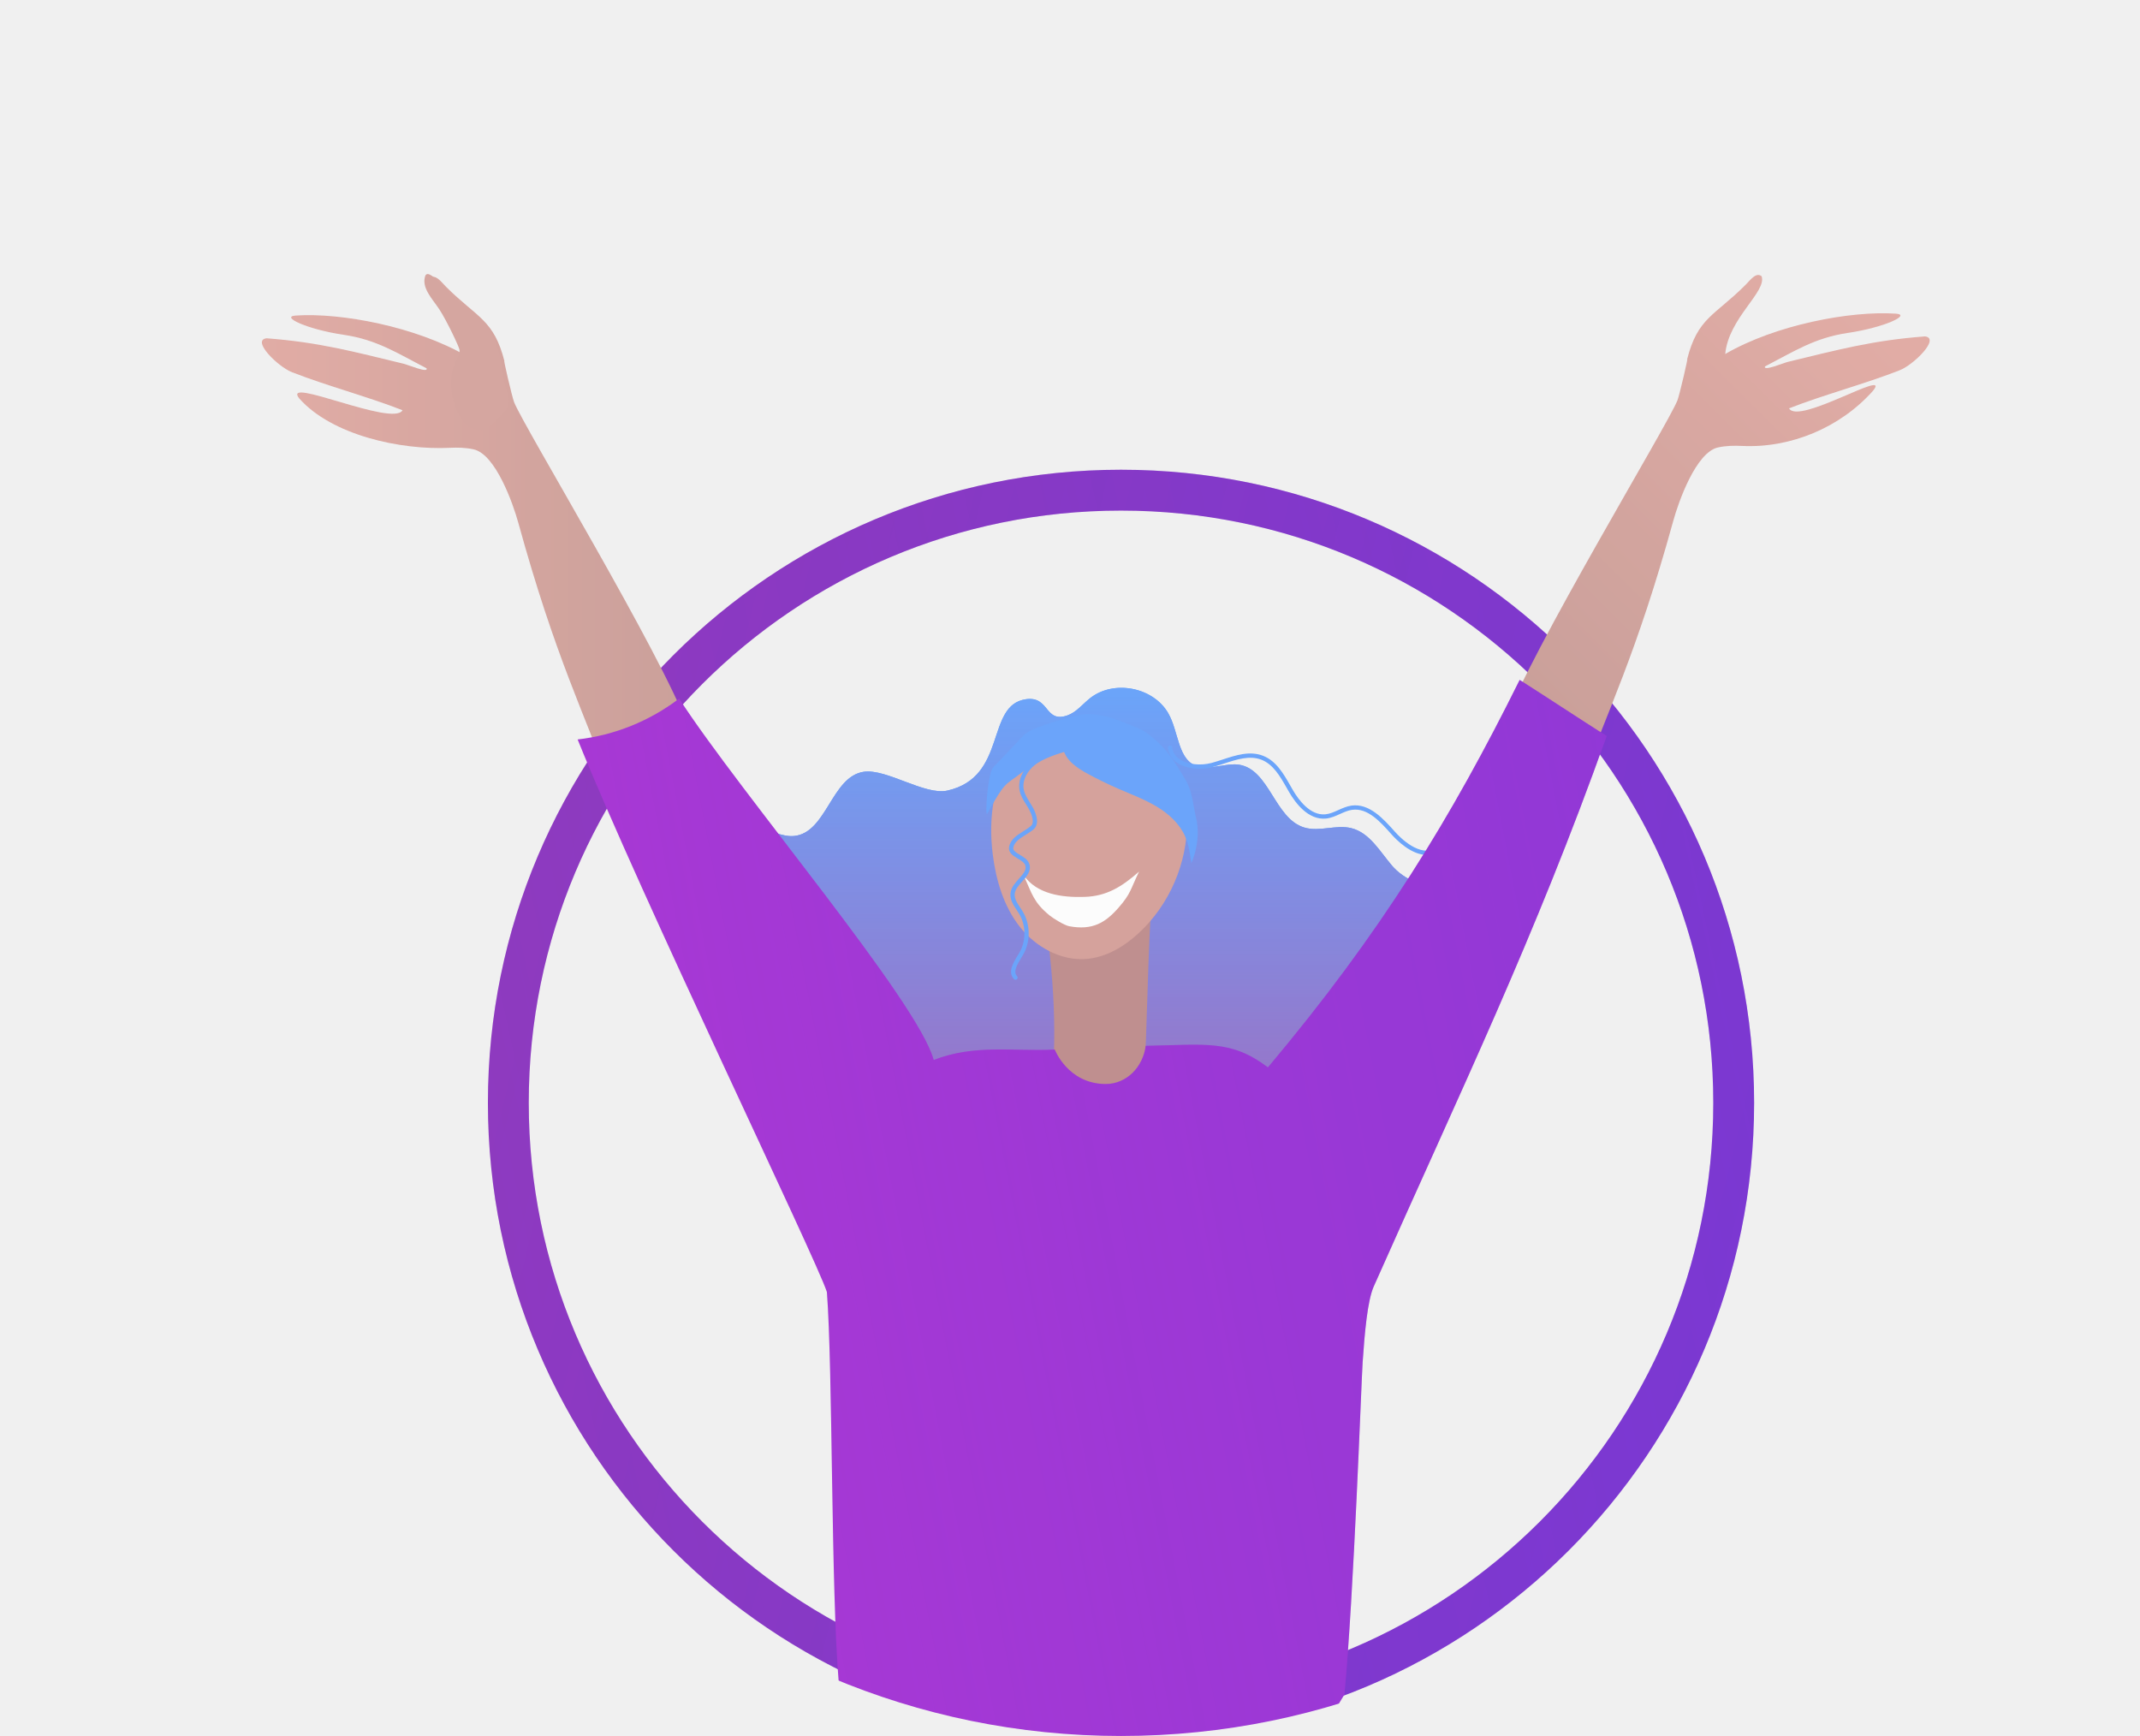
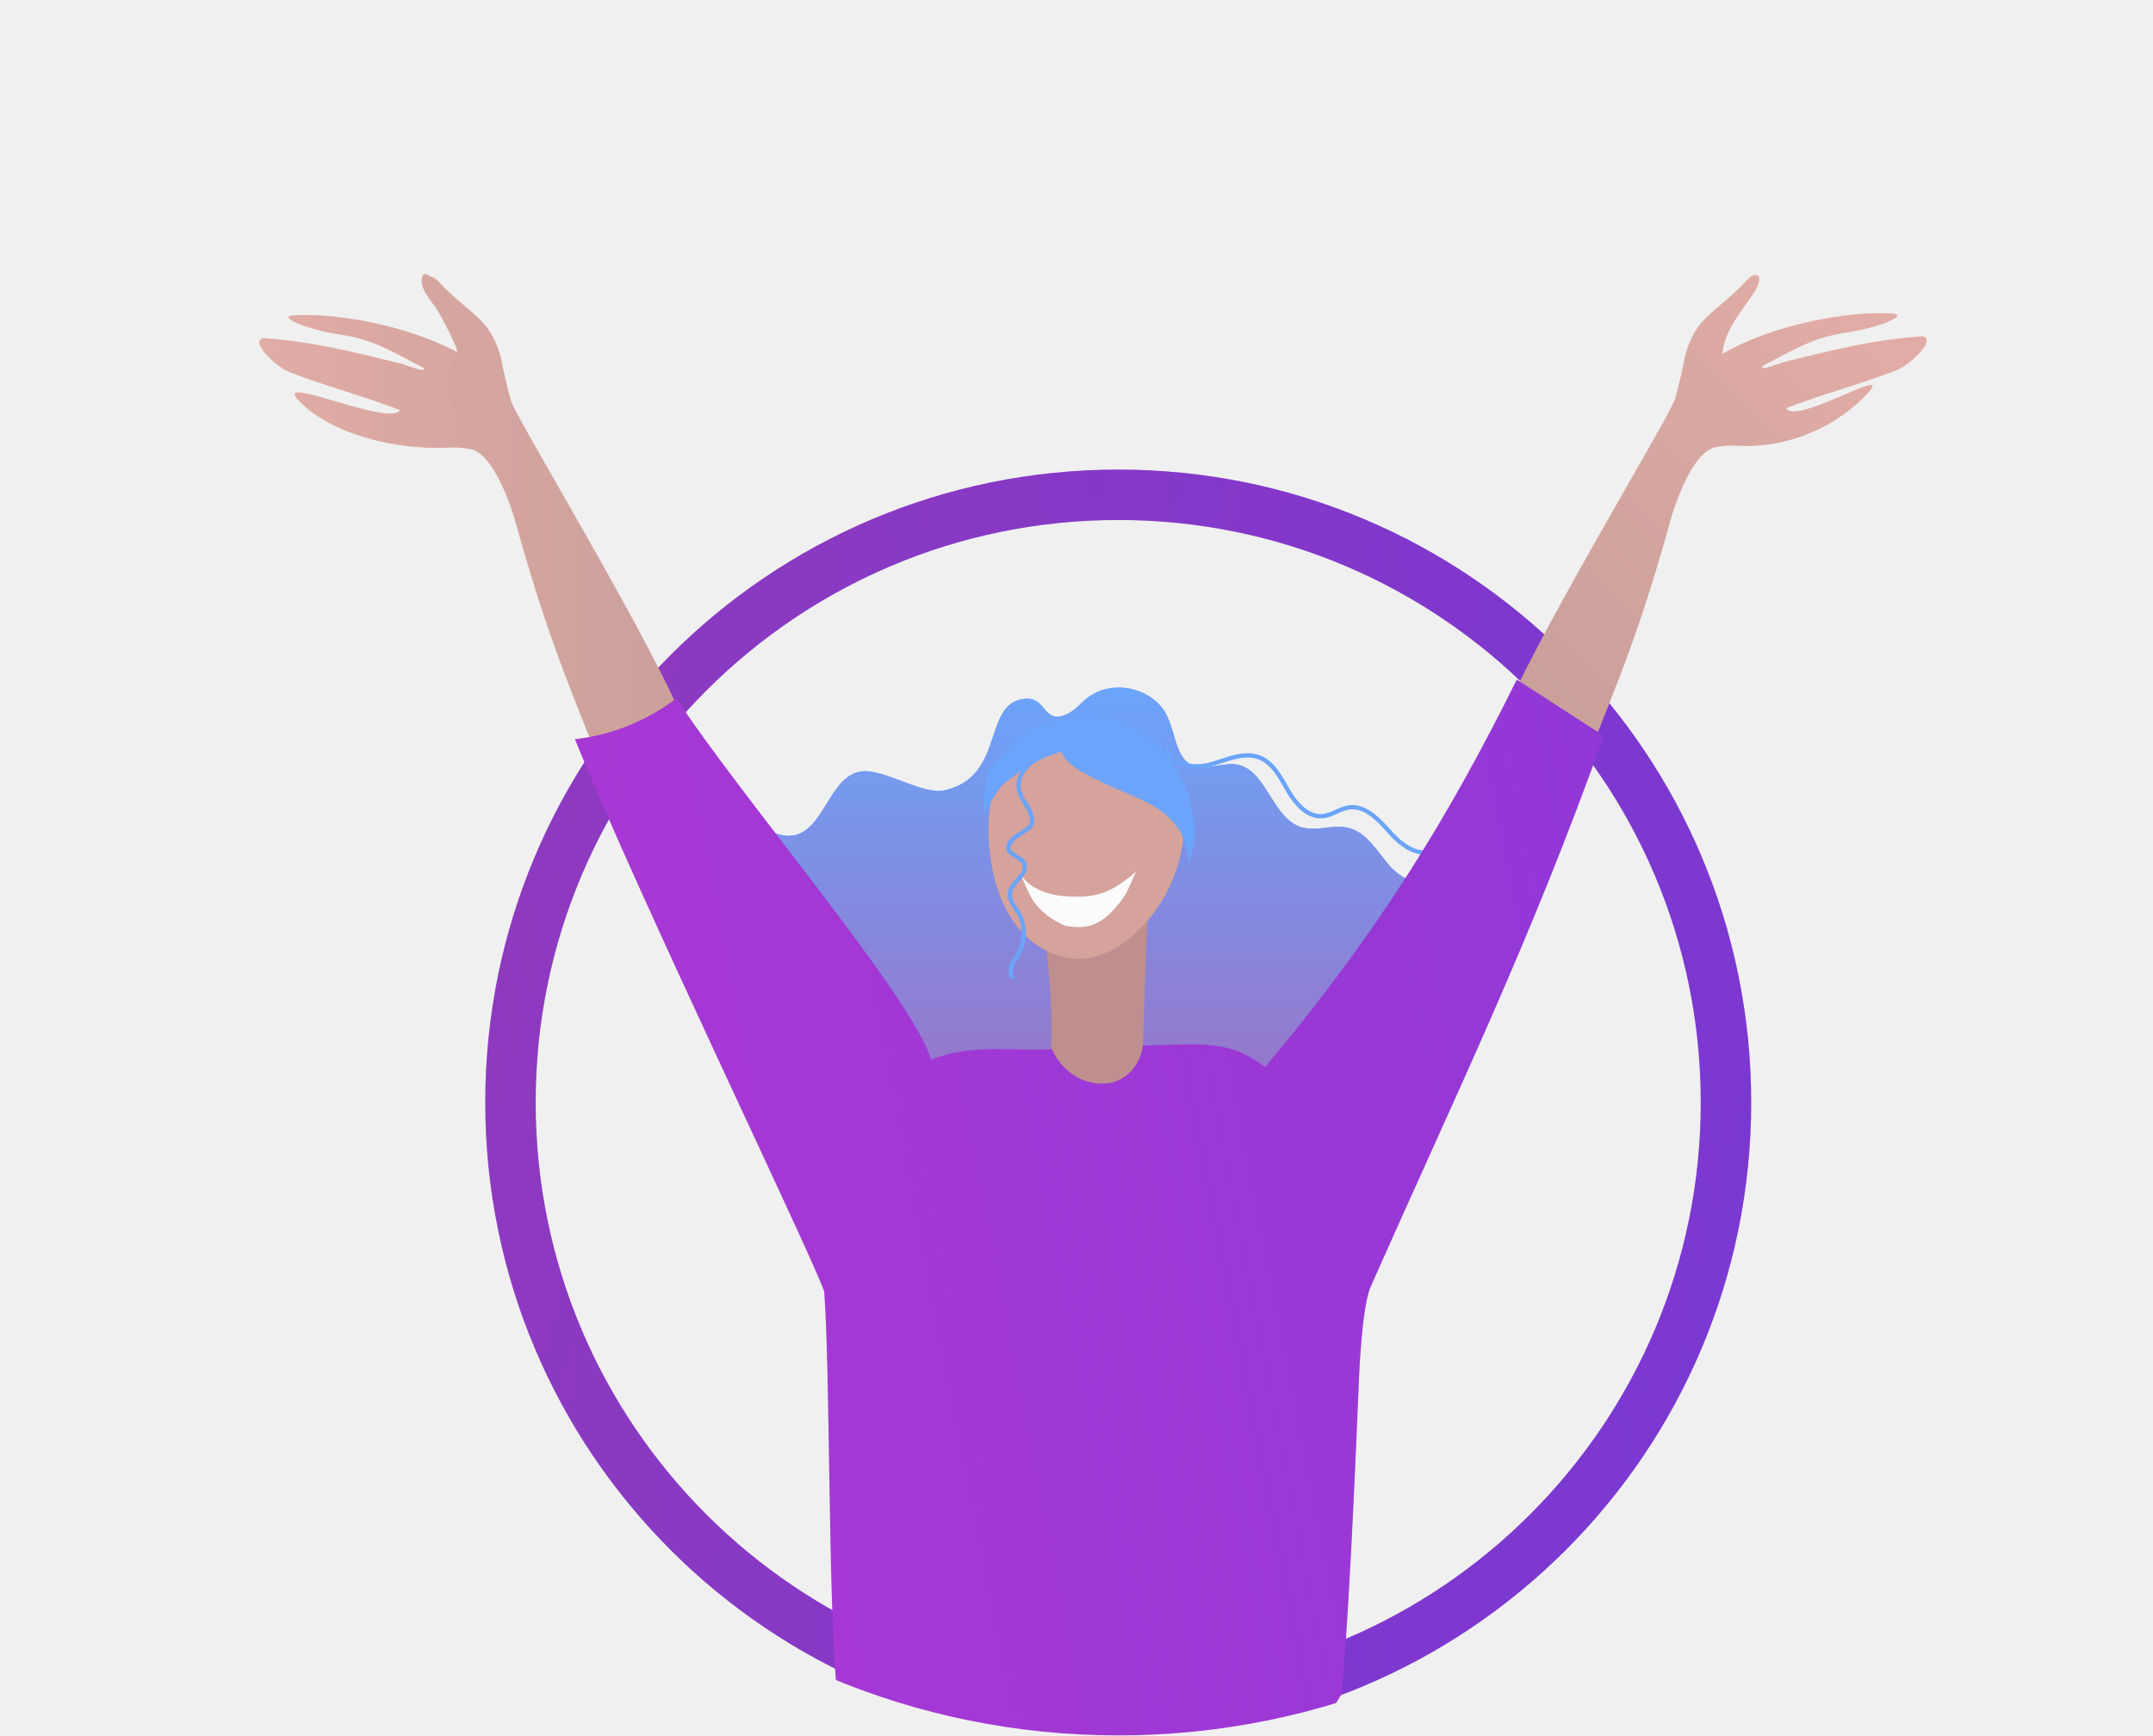
- <svg xmlns="http://www.w3.org/2000/svg" width="286" height="232" fill="none">
-   <mask id="a" maskUnits="userSpaceOnUse" x="0" y="0" width="286" height="232">
-     <path d="M249.441 132.376c0 55.021-44.603 99.624-99.623 99.624s-99.624-44.603-99.624-99.624C-86.276 26.612 94.797 0 149.818 0c228.588 0 99.623 77.356 99.623 132.376z" fill="#C4C4C4" />
+ <svg xmlns="http://www.w3.org/2000/svg" width="98" height="79" fill="none">
+   <mask id="a" maskUnits="userSpaceOnUse" x="0" y="0" width="98" height="79">
+     <path d="M84.823 45.077C84.823 63.812 69.635 79 50.899 79c-18.735 0-33.923-15.188-33.923-33.923C-29.495 9.062 32.164 0 50.899 0c77.838 0 33.924 26.341 33.924 45.077z" fill="#C4C4C4" />
  </mask>
  <g mask="url(#a)">
-     <circle cx="149.818" cy="147.388" r="81.882" stroke="#5C00C7" stroke-width="5.459" />
-     <circle cx="149.818" cy="147.388" r="81.882" stroke="url(#paint0_linear)" stroke-opacity=".25" stroke-width="5.459" />
-     <circle cx="149.818" cy="147.388" r="81.882" stroke="url(#paint1_linear)" stroke-opacity=".15" stroke-width="5.459" />
-     <path d="M156.123 95.303c-2.018-3.484-7.284-4.493-10.438-2-1.012.8-1.845 1.902-3.063 2.317-3.042 1.034-2.34-2.635-5.518-2.174-5.434.787-2.418 10.409-10.504 12.212-2.989.668-8.125-2.954-11.155-2.517-4.337.626-4.955 8.16-9.316 8.584-1.612.156-3.115-.809-4.72-1.039-1.604-.231-3.684 1.033-3.116 2.557.905 4.154.778 4.154 1.988 8.053 2.322 7.478 4.352 15.202 10.693 19.764 6.342 4.563 13.127 7.333 20.619 9.514 6.819 1.986 14.703 3.481 21.772 2.827 9.192-.852 17.506-6.197 23.791-12.988 6.285-6.791 10.817-14.991 15.288-23.102-1.817 1.704-4.83.237-6.443-1.663-1.613-1.901-2.978-4.361-5.391-4.967-2.054-.514-4.282.527-6.308-.09-3.989-1.212-4.646-7.826-8.775-8.404-1.595-.224-3.784.689-5.342.278-2.824-.742-2.597-4.63-4.062-7.162z" fill="#428DFC" />
-     <path d="M156.123 95.303c-2.018-3.484-7.284-4.493-10.438-2-1.012.8-1.845 1.902-3.063 2.317-3.042 1.034-2.34-2.635-5.518-2.174-5.434.787-2.418 10.409-10.504 12.212-2.989.668-8.125-2.954-11.155-2.517-4.337.626-4.955 8.16-9.316 8.584-1.612.156-3.115-.809-4.72-1.039-1.604-.231-3.684 1.033-3.116 2.557.905 4.154.778 4.154 1.988 8.053 2.322 7.478 4.352 15.202 10.693 19.764 6.342 4.563 13.127 7.333 20.619 9.514 6.819 1.986 14.703 3.481 21.772 2.827 9.192-.852 17.506-6.197 23.791-12.988 6.285-6.791 10.817-14.991 15.288-23.102-1.817 1.704-4.83.237-6.443-1.663-1.613-1.901-2.978-4.361-5.391-4.967-2.054-.514-4.282.527-6.308-.09-3.989-1.212-4.646-7.826-8.775-8.404-1.595-.224-3.784.689-5.342.278-2.824-.742-2.597-4.63-4.062-7.162z" fill="#428DFC" />
-     <path d="M156.123 95.303c-2.018-3.484-7.284-4.493-10.438-2-1.012.8-1.845 1.902-3.063 2.317-3.042 1.034-2.34-2.635-5.518-2.174-5.434.787-2.418 10.409-10.504 12.212-2.989.668-8.125-2.954-11.155-2.517-4.337.626-4.955 8.16-9.316 8.584-1.612.156-3.115-.809-4.72-1.039-1.604-.231-3.684 1.033-3.116 2.557.905 4.154.778 4.154 1.988 8.053 2.322 7.478 4.352 15.202 10.693 19.764 6.342 4.563 13.127 7.333 20.619 9.514 6.819 1.986 14.703 3.481 21.772 2.827 9.192-.852 17.506-6.197 23.791-12.988 6.285-6.791 10.817-14.991 15.288-23.102-1.817 1.704-4.83.237-6.443-1.663-1.613-1.901-2.978-4.361-5.391-4.967-2.054-.514-4.282.527-6.308-.09-3.989-1.212-4.646-7.826-8.775-8.404-1.595-.224-3.784.689-5.342.278-2.824-.742-2.597-4.63-4.062-7.162z" fill="url(#paint2_linear)" fill-opacity=".5" />
-     <path d="M67.427 48.316c-1.41-5.635-3.7-5.86-7.828-10.005-.667-.67-1.388-1.722-2.135-1.144-.729 2.063 4.413 5.575 4.861 10.395-6.726-3.905-16.738-5.797-22.795-5.392-2.134.142 1.565 1.858 6.405 2.573 4.418.651 7.117 2.43 11.082 4.484.234.681-2.414-.458-3.11-.625-6.605-1.592-11.245-2.86-18.28-3.393-2.075.248 1.502 3.793 3.405 4.536 4.73 1.847 10.034 3.23 14.762 5.078-1.24 2.284-16.252-4.633-13.802-1.575 4.358 4.92 13.546 6.917 20.094 6.6 1.08-.052 2.155-.03 3.21.204 2.931.645 5.265 7.24 5.967 9.792 4.935 17.915 8.786 25.371 12.905 36.592 1.21-1.692 7.944-8.371 9.869-9.148-3.72-10.117-22.034-40.245-23.329-43.54-.276-.705-1.54-6.143-1.28-5.432z" fill="url(#paint3_linear)" />
-     <path d="M225.465 48.064c1.41-5.635 3.701-5.86 7.829-10.005.667-.67 1.388-1.722 2.134-1.144.73 2.063-4.412 5.575-4.86 10.395 6.725-3.905 16.738-5.797 22.794-5.392 2.135.142-1.565 1.858-6.405 2.573-4.418.651-7.117 2.43-11.081 4.484-.234.68 2.413-.458 3.11-.625 6.605-1.593 11.245-2.86 18.279-3.393 2.075.248-1.502 3.793-3.404 4.536-4.73 1.847-10.035 3.23-14.763 5.078 1.241 2.284 13.695-5.435 11.245-2.376-4.358 4.92-10.988 7.718-17.536 7.4-1.08-.051-2.155-.029-3.211.205-2.931.645-5.265 7.24-5.967 9.792-4.935 17.915-8.785 25.37-12.905 36.592-1.21-1.692-7.944-8.371-9.868-9.148 3.719-10.117 22.034-40.245 23.329-43.54.276-.705 1.54-6.143 1.28-5.432z" fill="url(#paint4_linear)" />
-     <path d="M154.365 146.555l-1.539-.732c.54-9.017.53-18.271 1.175-27.178-3.697 2.41-10.105 3.533-14.473 2.945 1.29 8.533 1.907 17.3.788 25.856 4.646-.683 9.355-1.01 14.049-.891z" fill="#B07171" />
-     <path d="M145.21 128.155c2.62-.218 5.011-1.644 6.949-3.428 4.124-3.793 6.544-9.388 6.489-15.003-.018-1.817-.286-3.641-.913-5.345-2.2-5.98-9.225-9.703-15.383-8.15-2.408.606-4.64 1.927-6.293 3.786-3.338 3.755-4.013 9.246-3.374 14.239.438 3.428 1.463 6.87 3.592 9.587 2.13 2.715 5.503 4.599 8.933 4.314z" fill="#CC8A82" />
-     <path d="M136.802 116.971c1.779 2.526 5.082 2.995 8.161 2.892 2.928-.098 4.953-1.34 7.268-3.382-1.175 2.415-1.081 2.926-2.737 4.816-1.752 2.001-3.462 3.074-6.617 2.483-.615-.115-2.136-1.049-2.619-1.448-2.129-1.757-2.316-2.841-3.456-5.361z" fill="#fff" />
-     <path d="M135.715 130.94a.284.284 0 0 1-.209-.092c-.862-.935-.091-2.191.528-3.2l.174-.286c.931-1.55.937-3.637.018-5.194-.107-.18-.226-.36-.345-.541-.471-.712-.959-1.449-.825-2.33.11-.734.627-1.312 1.127-1.872.566-.635 1.054-1.183.832-1.808-.128-.359-.573-.625-1.001-.881-.6-.359-1.281-.765-1.155-1.536.167-1.024 1.059-1.584 1.922-2.123.355-.222.689-.431.973-.669.628-.529-.001-1.822-.209-2.206-.127-.236-.272-.466-.414-.695-.343-.547-.697-1.113-.847-1.773-.304-1.343.336-2.881 1.628-3.919 1.096-.879 2.732-1.434 4.179-1.884a.285.285 0 1 1 .169.545c-1.01.314-2.889.9-3.992 1.785-.854.685-1.74 1.972-1.429 3.345.128.565.443 1.065.773 1.596.151.24.3.48.434.726.332.615 1.008 2.132.073 2.917-.314.264-.681.494-1.037.717-.79.494-1.537.962-1.661 1.732-.06.366.296.599.883.95.493.293 1.05.628 1.247 1.18.336.946-.314 1.676-.944 2.382-.444.497-.901 1.011-.987 1.578-.101.662.306 1.277.736 1.928.125.189.249.377.361.564 1.023 1.733 1.015 4.056-.02 5.781l-.176.29c-.66 1.074-1.123 1.941-.596 2.512a.287.287 0 0 1-.21.481zm54.98-16.683c-2.077 0-4.04-1.984-4.692-2.715-1.513-1.7-3.22-3.621-5.315-3.313-.545.079-1.056.309-1.598.552-.594.268-1.208.545-1.887.613-2.351.231-4.075-2.086-4.893-3.491-.111-.19-.22-.383-.331-.577-.889-1.561-1.811-3.174-3.388-3.791-1.573-.614-3.316-.044-5.003.509-.501.164-1.017.333-1.523.469-1.667.449-3.57.216-4.736-.578-.715-.488-1.145-1.173-1.239-1.983a.286.286 0 0 1 .249-.317.281.281 0 0 1 .316.25c.075.65.41 1.18.993 1.578 1.021.695 2.775.9 4.269.499.492-.132 1.001-.299 1.494-.46 1.783-.583 3.624-1.186 5.388-.498 1.765.69 2.735 2.392 3.674 4.04.11.192.219.383.329.572.749 1.287 2.315 3.413 4.345 3.21.584-.058 1.132-.305 1.71-.565.554-.249 1.126-.507 1.75-.597 2.389-.346 4.29 1.78 5.814 3.489.746.838 3.328 3.448 5.526 2.203a.284.284 0 0 1 .388.108.285.285 0 0 1-.108.389 3.08 3.08 0 0 1-1.532.404z" fill="#428DFC" />
-     <path d="M203.096 90.866c-9.119 18.372-18.459 33.708-33.643 51.781-4.931-3.727-8.287-3.029-16.335-2.879-.358 2.806-2.537 5.124-5.396 5.103-5.016-.038-6.761-4.607-6.761-4.607-5.517.287-10.633-.76-16.177 1.392-2.095-7.843-25.782-35.562-34.021-48.294a27.577 27.577 0 0 1-13.564 5.462c8.564 21.208 31.859 69.352 33.311 73.84.797 10.411.532 39.776 1.596 52.323 3.62 9.072 9.573 17.62 25.798 19.004 18.047 1.541 33.297-2.853 41.767-17.534 1.273-13.387 2.259-41.778 2.438-44.394.266-3.906.643-8.236 1.484-10.132 11.719-26.399 21.422-46.351 31.124-73.564-3.592-2.284-8.031-5.214-11.621-7.5z" fill="#9500CB" />
-     <path d="M203.096 90.866c-9.119 18.372-18.459 33.708-33.643 51.781-4.931-3.727-8.287-3.029-16.335-2.879-.358 2.806-2.537 5.124-5.396 5.103-5.016-.038-6.761-4.607-6.761-4.607-5.517.287-10.633-.76-16.177 1.392-2.095-7.843-25.782-35.562-34.021-48.294a27.577 27.577 0 0 1-13.564 5.462c8.564 21.208 31.859 69.352 33.311 73.84.797 10.411.532 39.776 1.596 52.323 3.62 9.072 9.573 17.62 25.798 19.004 18.047 1.541 33.297-2.853 41.767-17.534 1.273-13.387 2.259-41.778 2.438-44.394.266-3.906.643-8.236 1.484-10.132 11.719-26.399 21.422-46.351 31.124-73.564-3.592-2.284-8.031-5.214-11.621-7.5z" fill="url(#paint5_linear)" fill-opacity=".45" />
-     <path d="M254.673 190.646c.043.16.172.262.331.219.159-.043.26-.173.217-.333-.043-.159-.172-.261-.331-.218-.159.042-.259.173-.217.332zm10.586 25.513c-.102.13-.059.289.07.391.13.101.289.059.39-.071.101-.13.058-.29-.07-.392-.116-.174-.289-.058-.39.072zm3.623-6.04c-.101.13-.058.289.07.391.13.101.289.058.39-.071.101-.13.058-.29-.07-.392-.059-.086-.289-.057-.39.072zm-12.306-6.279c.13.101.273.131.432.088a.47.47 0 0 0 .088-.434c-.129-.101-.273-.131-.36-.074-.245.101-.274.246-.16.42zm5.723-4.179c.13.101.273.131.432.087a.47.47 0 0 0 .088-.433c-.13-.101-.273-.131-.36-.074-.245.101-.289.318-.16.42zm17.01 18.238c-.03.144.085.319.229.348.144.029.318-.086.347-.23.029-.144-.086-.319-.23-.349-.144-.029-.318.085-.346.231zm1.118-7.004c-.03.144.085.319.229.348.145.029.318-.086.347-.23.03-.144-.086-.319-.229-.349-.144-.029-.318.087-.347.231zm-27.724-12.743c.058.087.259.204.36.074.087-.057.203-.26.073-.361-.058-.087-.259-.204-.36-.075-.158.044-.188.189-.073.362zm5.387-3.268c.058.087.26.203.361.074.087-.057.187-.187.073-.362-.058-.087-.187-.188-.361-.074-.1.13-.13.275-.073.362zm15.667 18.942c-.03.144.013.304.157.334.145.029.231-.029.333-.159.029-.144-.014-.304-.158-.333-.144-.03-.303.014-.332.158zm1.533-6.09c-.029.144.014.304.158.334.144.03.23-.029.332-.158.03-.144-.013-.304-.158-.334-.144-.029-.302.014-.332.158zm-12.143-2.63c-.101.13-.058.29.07.392.129.101.289.058.39-.072.101-.13.059-.289-.07-.391-.13-.102-.289-.058-.39.071zm-13.649-1.13c-.102.13-.059.289.07.391.129.101.288.058.39-.072.101-.13.058-.289-.071-.391-.128-.101-.287-.058-.389.072zm4.33-5.819c-.101.13-.059.289.07.391.129.102.289.058.39-.072.101-.13.058-.289-.07-.391-.131-.102-.29-.058-.39.072zm4.271-5.908c-.101.13-.058.29.07.391.13.102.289.059.39-.071.101-.13.059-.29-.07-.391a.554.554 0 0 0-.39.071zm20.913 19.336c.043.16.172.262.331.219.159-.043.26-.173.217-.333-.043-.159-.172-.261-.331-.218-.144-.029-.259.174-.217.332zm-24.789-28.714c-.173.115-.203.26-.088.433l.088-.433zm9.609 24.409c-.03.144.085.319.229.348a.315.315 0 0 0 .347-.23c.03-.144-.085-.318-.229-.348-.145-.03-.319.085-.347.23zm-4.96.042c-.029.144.086.318.23.348.144.029.318-.086.347-.23.029-.144-.014-.305-.23-.349a.317.317 0 0 0-.347.231zm2.012-6.972a.318.318 0 0 0 .229.349c.144.029.303-.014.347-.231.029-.144-.086-.318-.215-.42-.158.043-.332.158-.361.302zm-8.937-9.207c-.102.13-.059.29.07.392.13.101.289.058.462-.057.101-.13.058-.289-.057-.463-.216-.044-.373-.002-.475.128zm2.842-.7c-.029.144.029.231.086.319.144.03.23-.029.318-.086.029-.144-.029-.231-.086-.318-.145-.031-.303.012-.318.085z" fill="#fff" />
-     <path d="M144.585 95.507c1.166-.24 3.185.187 4.313.567.627.212 3.56 1.316 4.1 1.7 2.672 1.905 3.761 3.629 5.443 6.449.936 1.571.994 3.323 1.414 5.103.463 1.966.158 4.183-.641 6.038-.163-1.227-.334-2.473-.834-3.603-.748-1.691-2.184-2.994-3.764-3.95-1.58-.956-3.32-1.606-5.013-2.34a53.72 53.72 0 0 1-4.189-2.034c-1.438-.776-2.97-1.787-3.34-3.381-.592.322-1.242.523-1.859.793-1.332.584-2.493 1.489-3.641 2.384-2.303 1.799-2.168 1.061-4.642 5.526-.3.541.026-5.442.838-6.252.359-.358 3.706-3.854 4.039-4.236.934-1.069 6.114-2.42 7.776-2.764z" fill="#428DFC" />
-     <path d="M67.989 53.72c.06-.708-.221-1.385-.447-2.058-.24-.717-.386-2.041-.503-2.79-.507-3.257-1.767-5.68-4.333-7.351-2.137-1.392-5.242-5.894-5.86-4.69-.58 1.61.926 3.083 1.868 4.51.943 1.425 2.667 5.04 2.7 5.42.049.546-.264 1.045-.508 1.534-1.675 3.35.36 8.117 1.832 8.798 2.18 1.01 2.775-.222 4.516-1.883.436-.416.684-.889.735-1.49z" fill="#CC8F87" />
+     <circle cx="50.899" cy="50.188" r="27.664" stroke="#5C00C7" stroke-width="2.296" />
+     <circle cx="50.899" cy="50.188" r="27.664" stroke="url(#paint0_linear)" stroke-opacity=".25" stroke-width="2.296" />
+     <circle cx="50.899" cy="50.188" r="27.664" stroke="url(#paint1_linear)" stroke-opacity=".15" stroke-width="2.296" />
+     <path d="M53.047 32.452c-.687-1.186-2.48-1.53-3.554-.68-.345.272-.629.647-1.044.788-1.035.352-.796-.897-1.878-.74-1.85.268-.824 3.544-3.577 4.158-1.018.228-2.767-1.006-3.799-.857-1.476.213-1.687 2.779-3.172 2.923-.549.053-1.06-.275-1.607-.354-.546-.078-1.255.352-1.061.87.308 1.416.265 1.416.677 2.743.79 2.547 1.482 5.177 3.64 6.73 2.16 1.554 4.47 2.497 7.022 3.24 2.322.676 5.007 1.185 7.414.963 3.13-.29 5.96-2.11 8.101-4.423 2.14-2.313 3.683-5.105 5.206-7.867-.619.58-1.645.08-2.194-.566-.55-.647-1.014-1.485-1.836-1.691-.7-.175-1.458.179-2.148-.03-1.358-.414-1.582-2.666-2.988-2.863-.543-.076-1.288.235-1.819.095-.961-.253-.884-1.577-1.383-2.439z" fill="#428DFC" />
+     <path d="M53.047 32.452c-.687-1.186-2.48-1.53-3.554-.68-.345.272-.629.647-1.044.788-1.035.352-.796-.897-1.878-.74-1.85.268-.824 3.544-3.577 4.158-1.018.228-2.767-1.006-3.799-.857-1.476.213-1.687 2.779-3.172 2.923-.549.053-1.06-.275-1.607-.354-.546-.078-1.255.352-1.061.87.308 1.416.265 1.416.677 2.743.79 2.547 1.482 5.177 3.64 6.73 2.16 1.554 4.47 2.497 7.022 3.24 2.322.676 5.007 1.185 7.414.963 3.13-.29 5.96-2.11 8.101-4.423 2.14-2.313 3.683-5.105 5.206-7.867-.619.58-1.645.08-2.194-.566-.55-.647-1.014-1.485-1.836-1.691-.7-.175-1.458.179-2.148-.03-1.358-.414-1.582-2.666-2.988-2.863-.543-.076-1.288.235-1.819.095-.961-.253-.884-1.577-1.383-2.439z" fill="#428DFC" />
+     <path d="M53.047 32.452c-.687-1.186-2.48-1.53-3.554-.68-.345.272-.629.647-1.044.788-1.035.352-.796-.897-1.878-.74-1.85.268-.824 3.544-3.577 4.158-1.018.228-2.767-1.006-3.799-.857-1.476.213-1.687 2.779-3.172 2.923-.549.053-1.06-.275-1.607-.354-.546-.078-1.255.352-1.061.87.308 1.416.265 1.416.677 2.743.79 2.547 1.482 5.177 3.64 6.73 2.16 1.554 4.47 2.497 7.022 3.24 2.322.676 5.007 1.185 7.414.963 3.13-.29 5.96-2.11 8.101-4.423 2.14-2.313 3.683-5.105 5.206-7.867-.619.58-1.645.08-2.194-.566-.55-.647-1.014-1.485-1.836-1.691-.7-.175-1.458.179-2.148-.03-1.358-.414-1.582-2.666-2.988-2.863-.543-.076-1.288.235-1.819.095-.961-.253-.884-1.577-1.383-2.439z" fill="url(#paint2_linear)" fill-opacity=".5" />
+     <path d="M22.844 16.452c-.48-1.919-1.26-1.995-2.666-3.407-.227-.227-.472-.586-.726-.389-.249.702 1.502 1.898 1.655 3.54-2.29-1.33-5.7-1.975-7.762-1.837-.727.049.533.633 2.18.877 1.505.221 2.424.827 3.774 1.527.08.231-.822-.156-1.059-.213-2.249-.543-3.829-.974-6.224-1.156-.707.085.511 1.292 1.16 1.545 1.61.629 3.416 1.1 5.026 1.729-.423.778-5.534-1.578-4.7-.536 1.484 1.675 4.613 2.355 6.842 2.247a4.13 4.13 0 0 1 1.094.07c.998.22 1.792 2.465 2.032 3.334 1.68 6.1 2.991 8.64 4.394 12.46.412-.576 2.705-2.85 3.36-3.115-1.266-3.445-7.503-13.704-7.944-14.826-.094-.24-.524-2.092-.436-1.85z" fill="url(#paint3_linear)" />
+     <path d="M76.659 16.367c.48-1.92 1.26-1.996 2.665-3.407.228-.228.473-.587.727-.39.249.703-1.502 1.899-1.655 3.54 2.29-1.33 5.7-1.974 7.762-1.836.727.048-.533.633-2.18.876-1.505.222-2.424.827-3.774 1.527-.08.232.822-.156 1.059-.213 2.249-.542 3.829-.974 6.224-1.155.707.084-.511 1.291-1.16 1.544-1.61.63-3.416 1.1-5.026 1.73.423.777 4.663-1.851 3.829-.81-1.484 1.675-3.742 2.628-5.971 2.52a4.13 4.13 0 0 0-1.094.07c-.998.22-1.792 2.465-2.031 3.334-1.68 6.1-2.992 8.64-4.395 12.46-.412-.576-2.705-2.85-3.36-3.114 1.266-3.446 7.503-13.705 7.944-14.827.094-.24.524-2.091.436-1.85z" fill="url(#paint4_linear)" />
+     <path d="M52.448 49.904l-.524-.249c.184-3.07.18-6.221.4-9.254-1.259.82-3.441 1.203-4.928 1.002.44 2.906.65 5.891.268 8.805a28.039 28.039 0 0 1 4.784-.304z" fill="#B07171" />
+     <path d="M49.33 43.639c.893-.074 1.707-.56 2.367-1.167a6.944 6.944 0 0 0 2.21-5.11 5.429 5.429 0 0 0-.311-1.82c-.75-2.036-3.141-3.303-5.238-2.775-.82.207-1.58.656-2.143 1.29-1.137 1.278-1.367 3.148-1.15 4.848.15 1.167.499 2.34 1.224 3.265.725.924 1.874 1.566 3.042 1.469z" fill="#CC8A82" />
+     <path d="M46.468 39.83c.605.86 1.73 1.02 2.778.985.998-.033 1.687-.456 2.476-1.151-.4.822-.369.996-.933 1.64-.596.681-1.179 1.046-2.253.846-.21-.04-.727-.358-.892-.494-.724-.598-.788-.967-1.176-1.825z" fill="#fff" />
+     <path d="M46.097 44.587a.098.098 0 0 1-.071-.03c-.294-.32-.031-.747.18-1.09l.06-.098c.316-.528.318-1.239.005-1.769-.036-.061-.077-.122-.117-.184-.16-.242-.327-.493-.281-.793.037-.25.213-.447.383-.638.193-.216.36-.403.284-.616-.044-.122-.195-.212-.341-.3-.204-.122-.436-.26-.393-.522.057-.35.36-.54.654-.723.121-.076.235-.147.331-.228.214-.18 0-.62-.07-.751-.044-.08-.093-.159-.142-.237-.117-.186-.237-.379-.288-.604-.104-.457.114-.98.554-1.334.373-.3.93-.488 1.423-.642a.097.097 0 1 1 .058.186c-.344.107-.984.306-1.36.608-.29.233-.592.671-.486 1.139.043.192.15.362.263.543.051.082.102.164.148.247.113.21.343.726.025.994-.107.09-.232.168-.353.244-.27.168-.524.327-.566.59-.02.124.1.203.3.323.169.1.358.214.425.402.115.322-.107.57-.321.81-.151.17-.307.345-.336.538-.034.226.104.435.25.657a1.973 1.973 0 0 1 .116 2.16l-.06.1c-.224.365-.382.66-.202.855a.097.097 0 0 1-.072.163zm18.722-5.68c-.708 0-1.376-.676-1.598-.925-.515-.579-1.096-1.233-1.81-1.128-.185.027-.36.105-.544.188-.202.09-.411.185-.642.208-.801.08-1.388-.71-1.667-1.188l-.112-.197c-.303-.531-.617-1.08-1.154-1.29-.536-.21-1.13-.016-1.704.173-.17.056-.346.113-.518.16-.568.152-1.216.073-1.613-.197a.935.935 0 0 1-.422-.676.098.098 0 0 1 .085-.107.096.096 0 0 1 .108.085c.025.22.14.401.338.537.347.236.945.306 1.453.17.168-.045.341-.102.51-.157.606-.198 1.233-.404 1.834-.17.6.235.931.815 1.25 1.376l.113.195c.255.438.788 1.162 1.48 1.093.198-.02.385-.104.582-.192.188-.085.383-.173.596-.204.813-.117 1.46.606 1.98 1.189.254.285 1.133 1.174 1.881.75a.097.097 0 0 1 .132.036.098.098 0 0 1-.036.133 1.05 1.05 0 0 1-.522.138z" fill="#428DFC" />
+     <path d="M69.042 30.941c-3.105 6.256-6.285 11.478-11.456 17.633-1.679-1.27-2.822-1.032-5.562-.98-.122.955-.864 1.744-1.838 1.737-1.708-.013-2.302-1.569-2.302-1.569-1.879.098-3.62-.259-5.508.474-.714-2.67-8.78-12.11-11.585-16.445a9.392 9.392 0 0 1-4.62 1.86c2.917 7.222 10.85 23.615 11.344 25.144.271 3.545.181 13.544.543 17.817 1.233 3.089 3.26 6 8.785 6.471 6.145.525 11.338-.971 14.222-5.97.434-4.56.77-14.227.83-15.118.091-1.33.22-2.804.506-3.45 3.99-8.99 7.294-15.783 10.598-25.05-1.223-.777-2.734-1.775-3.957-2.554z" fill="#9500CB" />
+     <path d="M69.042 30.941c-3.105 6.256-6.285 11.478-11.456 17.633-1.679-1.27-2.822-1.032-5.562-.98-.122.955-.864 1.744-1.838 1.737-1.708-.013-2.302-1.569-2.302-1.569-1.879.098-3.62-.259-5.508.474-.714-2.67-8.78-12.11-11.585-16.445a9.392 9.392 0 0 1-4.62 1.86c2.917 7.222 10.85 23.615 11.344 25.144.271 3.545.181 13.544.543 17.817 1.233 3.089 3.26 6 8.785 6.471 6.145.525 11.338-.971 14.222-5.97.434-4.56.77-14.227.83-15.118.091-1.33.22-2.804.506-3.45 3.99-8.99 7.294-15.783 10.598-25.05-1.223-.777-2.734-1.775-3.957-2.554z" fill="url(#paint5_linear)" fill-opacity=".45" />
+     <path d="M86.605 64.918c.014.055.058.09.112.075s.089-.06.074-.114c-.014-.054-.058-.088-.112-.074-.055.015-.089.059-.074.113zm3.604 8.688c-.034.044-.02.098.024.133.044.034.098.02.133-.024.034-.045.02-.099-.024-.133-.04-.06-.098-.02-.133.024zm1.234-2.057c-.034.044-.02.099.024.133.044.035.098.02.133-.024.034-.044.02-.099-.024-.133-.02-.03-.098-.02-.133.024zm-4.19-2.138a.159.159 0 0 0 .147.03.16.16 0 0 0 .03-.148c-.044-.034-.093-.044-.123-.025-.083.034-.093.084-.054.143zm1.948-1.423a.159.159 0 0 0 .148.03.16.16 0 0 0 .03-.148c-.045-.034-.094-.045-.123-.025-.084.034-.099.108-.055.143zm5.793 6.21c-.01.05.028.109.078.119.049.01.108-.03.118-.079.01-.049-.03-.108-.078-.118a.107.107 0 0 0-.118.078zm.38-2.385c-.01.05.03.109.078.119.05.01.109-.03.118-.079.01-.049-.029-.108-.078-.118-.049-.01-.108.03-.118.078zm-9.44-4.339c.02.03.088.07.122.025.03-.02.07-.088.025-.123-.02-.03-.088-.069-.122-.025-.054.015-.064.064-.025.123zm1.834-1.113c.02.03.089.07.123.026.03-.02.064-.064.025-.124-.02-.03-.064-.064-.123-.025-.034.044-.044.094-.025.123zm5.335 6.45c-.01.05.005.104.054.114.049.01.078-.01.113-.054.01-.049-.005-.103-.054-.113-.049-.01-.103.004-.113.053zm.522-2.073c-.01.049.005.103.054.113.049.01.078-.01.113-.053.01-.05-.005-.104-.054-.114-.049-.01-.103.005-.113.054zm-4.135-.896c-.034.044-.02.099.024.133.044.035.098.02.133-.024.034-.044.02-.098-.024-.133s-.099-.02-.133.024zm-4.648-.385c-.034.044-.02.099.024.133.044.035.099.02.133-.024.035-.044.02-.099-.024-.133-.044-.035-.098-.02-.133.024zm1.475-1.981c-.035.044-.02.098.024.133s.098.02.133-.024c.034-.045.02-.099-.025-.134-.044-.034-.098-.02-.132.025zm1.454-2.012c-.034.044-.02.099.024.133.044.035.098.02.133-.024.034-.044.02-.099-.024-.133a.188.188 0 0 0-.133.024zm7.121 6.584c.015.055.059.09.113.075.054-.015.089-.06.074-.113-.014-.055-.058-.09-.112-.075-.05-.01-.089.06-.075.113zm-8.44-9.777c-.06.039-.07.088-.03.147l.03-.147zm3.271 8.311c-.01.05.03.109.079.119.049.01.108-.03.118-.078a.108.108 0 0 0-.079-.119c-.049-.01-.108.03-.118.078zm-1.688.015c-.01.049.029.108.078.118.049.01.108-.029.118-.078.01-.05-.005-.104-.078-.119a.108.108 0 0 0-.118.079zm.684-2.374c-.01.049.03.108.079.118.049.01.103-.004.118-.078.01-.05-.03-.109-.073-.143-.054.014-.114.053-.124.103zm-3.043-3.135c-.034.044-.02.098.024.133.044.034.099.02.157-.02.035-.044.02-.098-.019-.157-.073-.015-.127 0-.162.044zm.968-.239c-.01.05.01.079.03.109.048.01.078-.01.108-.03.01-.049-.01-.078-.03-.108-.049-.01-.103.004-.108.03z" fill="#fff" />
+     <path d="M49.117 32.522c.397-.082 1.085.063 1.469.193.213.072 1.212.448 1.396.579.91.648 1.28 1.235 1.854 2.196.318.534.338 1.131.481 1.737.158.67.054 1.425-.218 2.056-.056-.417-.114-.842-.284-1.227-.255-.575-.744-1.02-1.282-1.345-.538-.325-1.13-.547-1.707-.797a18.36 18.36 0 0 1-1.426-.692c-.49-.264-1.012-.609-1.138-1.151-.201.11-.423.178-.633.27-.453.199-.849.507-1.24.812-.784.612-.738.36-1.58 1.881-.102.184.009-1.853.285-2.129.122-.122 1.262-1.312 1.375-1.442.319-.364 2.082-.824 2.648-.941z" fill="#428DFC" />
+     <path d="M23.035 18.293c.02-.242-.075-.472-.152-.701-.082-.244-.131-.695-.171-.95-.173-1.11-.602-1.934-1.475-2.504-.728-.474-1.786-2.006-1.996-1.596-.198.548.315 1.05.636 1.535.321.486.908 1.716.92 1.846.016.186-.09.356-.174.522-.57 1.14.123 2.764.624 2.996.743.344.945-.075 1.538-.64a.76.76 0 0 0 .25-.508z" fill="#CC8F87" />
  </g>
  <defs>
-     <linearGradient id="paint0_linear" x1="249.191" y1="24.701" x2="37.838" y2="70.305" gradientUnits="userSpaceOnUse">
+     <linearGradient id="paint0_linear" x1="84.738" y1="8.411" x2="12.768" y2="23.94" gradientUnits="userSpaceOnUse">
      <stop stop-color="#4300D3" />
      <stop offset="1" stop-color="#4300D3" stop-opacity="0" />
    </linearGradient>
-     <linearGradient id="paint1_linear" x1="57.826" y1="62.776" x2="252.879" y2="110.06" gradientUnits="userSpaceOnUse">
+     <linearGradient id="paint1_linear" x1="19.575" y1="21.376" x2="85.993" y2="37.477" gradientUnits="userSpaceOnUse">
      <stop stop-color="#FF0F13" />
      <stop offset="1" stop-color="#BF0020" stop-opacity="0" />
    </linearGradient>
-     <linearGradient id="paint2_linear" x1="145.321" y1="91.921" x2="145.321" y2="153.557" gradientUnits="userSpaceOnUse">
+     <linearGradient id="paint2_linear" x1="49.368" y1="31.301" x2="49.368" y2="52.289" gradientUnits="userSpaceOnUse">
      <stop stop-color="#C6006B" stop-opacity="0" />
      <stop offset="1" stop-color="#C6006B" />
    </linearGradient>
-     <linearGradient id="paint3_linear" x1="35" y1="71.718" x2="92.037" y2="71.718" gradientUnits="userSpaceOnUse">
+     <linearGradient id="paint3_linear" x1="11.802" y1="24.421" x2="31.224" y2="24.421" gradientUnits="userSpaceOnUse">
      <stop stop-color="#DC978E" />
      <stop offset="1" stop-color="#BE8780" />
    </linearGradient>
-     <linearGradient id="paint4_linear" x1="253" y1="46.5" x2="206.5" y2="93.5" gradientUnits="userSpaceOnUse">
+     <linearGradient id="paint4_linear" x1="86.035" y1="15.834" x2="70.201" y2="31.838" gradientUnits="userSpaceOnUse">
      <stop stop-color="#DC978E" />
      <stop offset="1" stop-color="#BE8780" />
    </linearGradient>
-     <linearGradient id="paint5_linear" x1="226.713" y1="56.348" x2="53.444" y2="89.86" gradientUnits="userSpaceOnUse">
+     <linearGradient id="paint5_linear" x1="77.084" y1="19.187" x2="18.083" y2="30.599" gradientUnits="userSpaceOnUse">
      <stop stop-color="#4300D3" />
      <stop offset="1" stop-color="#4300D3" stop-opacity="0" />
    </linearGradient>
  </defs>
</svg>
